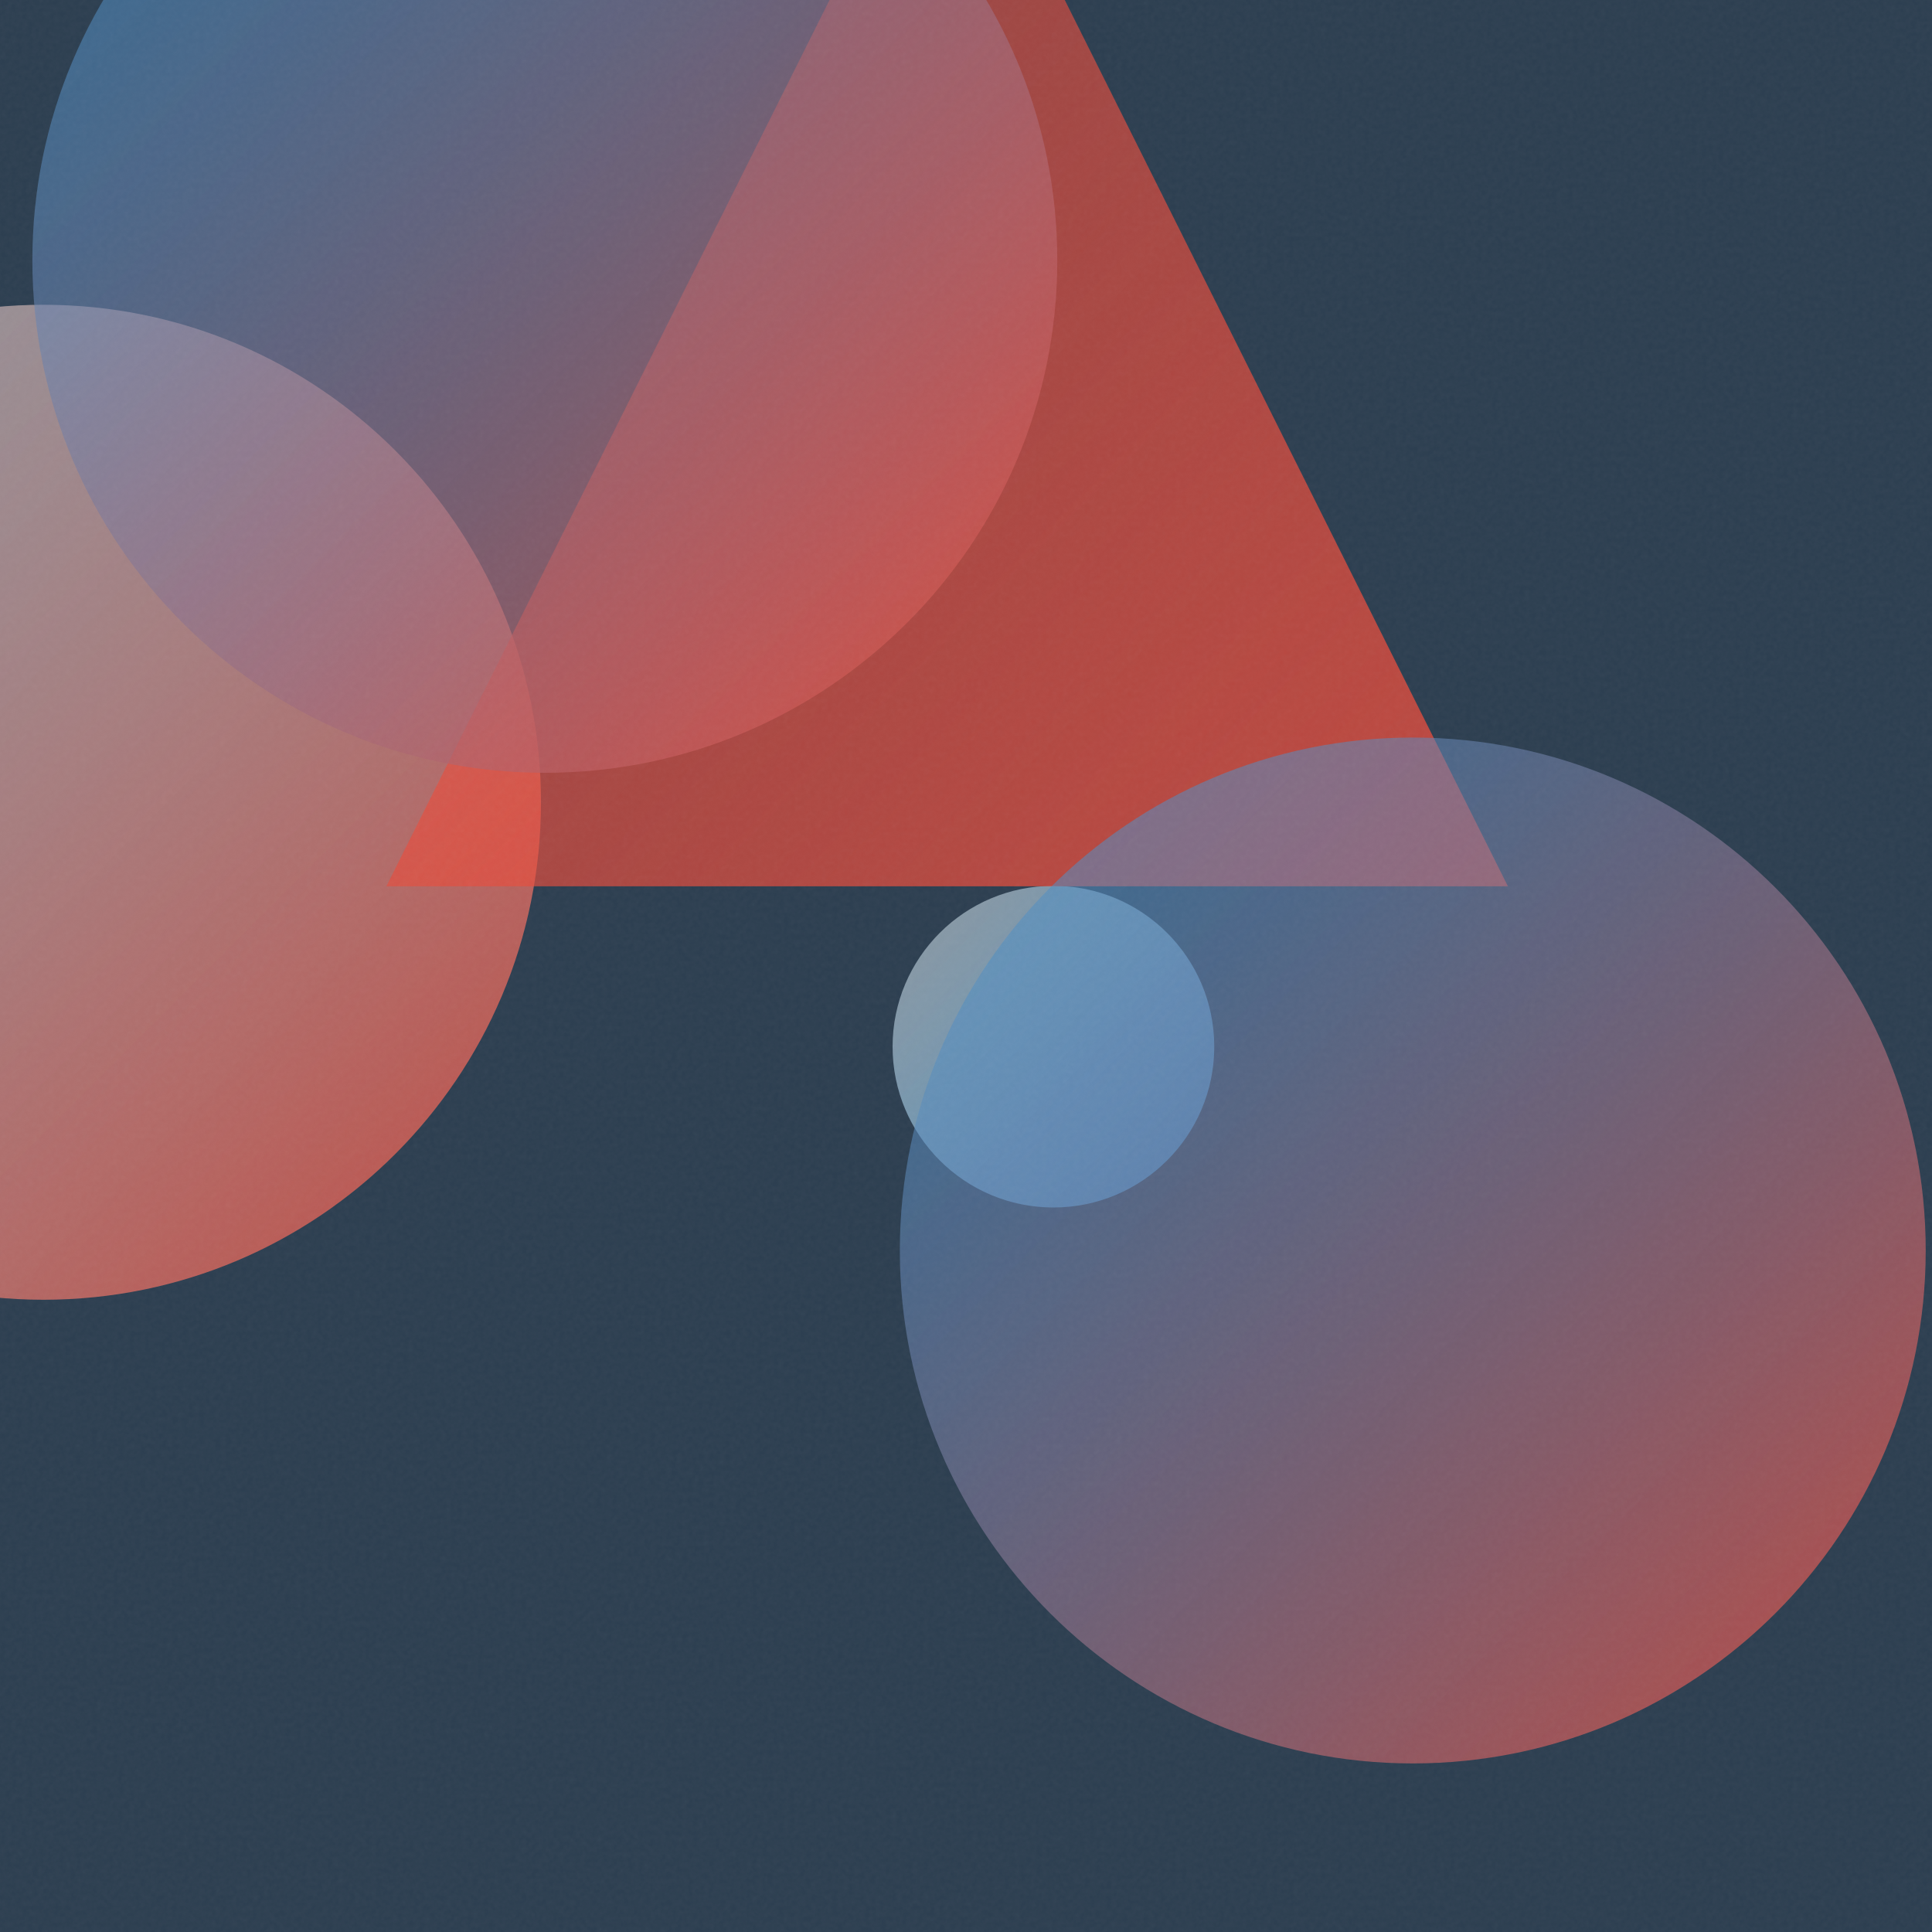
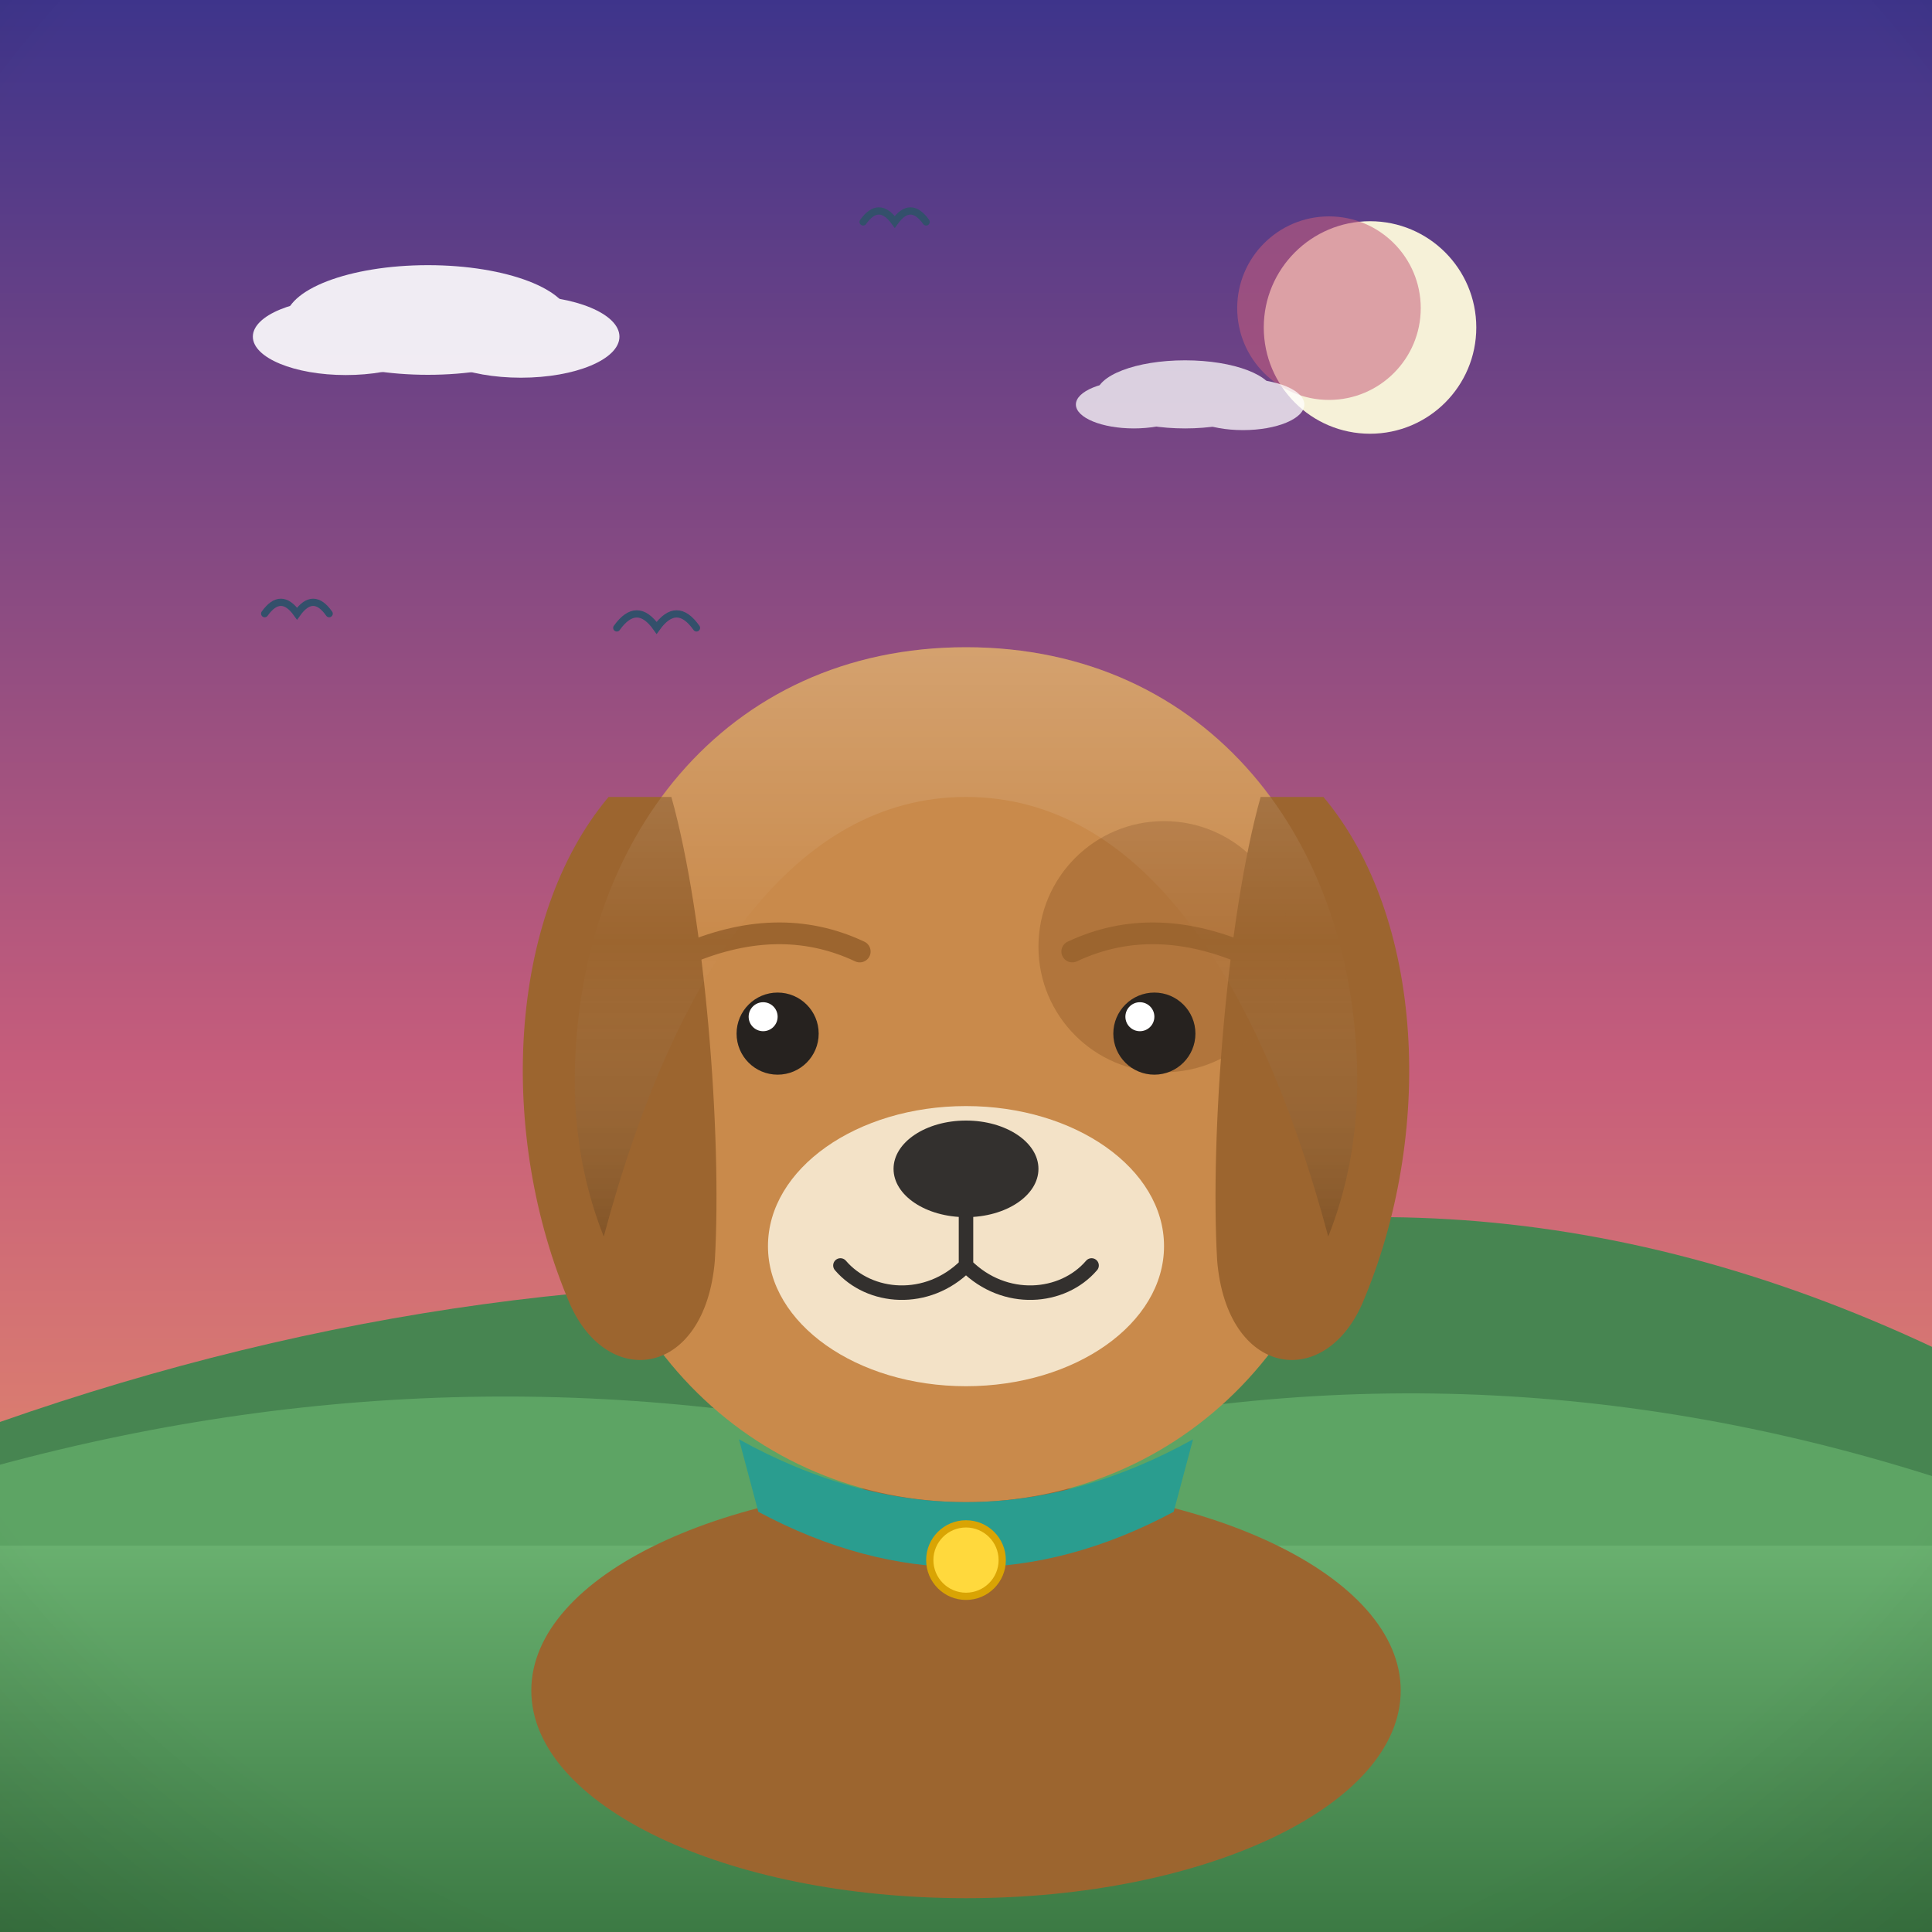
- <svg xmlns="http://www.w3.org/2000/svg" viewBox="0 0 400 400">
+ <svg xmlns="http://www.w3.org/2000/svg" viewBox="0 0 800 800">
  <defs>
-     <linearGradient id="g0" x1="184.8" y1="183.3" x2="251.5" y2="250.0" gradientUnits="userSpaceOnUse">
-       <stop offset="0" stop-color="#ECF0F1" stop-opacity="0.5" />
-       <stop offset="1" stop-color="#3498DB" stop-opacity="0.8" />
+     <linearGradient id="sky" x1="0" y1="0" x2="0" y2="1">
+       <stop offset="0" stop-color="#3d348b" />
+       <stop offset="0.55" stop-color="#c65d7b" />
+       <stop offset="1" stop-color="#f6a860" />
    </linearGradient>
-     <linearGradient id="g1" x1="-94.0" y1="63.2" x2="111.9" y2="269.1" gradientUnits="userSpaceOnUse">
-       <stop offset="0" stop-color="#ECF0F1" stop-opacity="0.5" />
-       <stop offset="1" stop-color="#E74C3C" stop-opacity="0.8" />
+     <radialGradient id="sunG" cx="0.38" cy="0.35" r="0.9">
+       <stop offset="0" stop-color="#fff3b0" />
+       <stop offset="1" stop-color="#ffb703" />
+     </radialGradient>
+     <linearGradient id="ground" x1="0" y1="0" x2="0" y2="1">
+       <stop offset="0" stop-color="#69b06f" />
+       <stop offset="1" stop-color="#3c7a44" />
    </linearGradient>
-     <linearGradient id="g2" x1="80.0" y1="-48.7" x2="312.2" y2="183.5" gradientUnits="userSpaceOnUse">
-       <stop offset="0" stop-color="#E74C3C" stop-opacity="0.5" />
-       <stop offset="1" stop-color="#E74C3C" stop-opacity="0.8" />
+     <linearGradient id="sea" x1="0" y1="0" x2="0" y2="1">
+       <stop offset="0" stop-color="#3d9bc4" />
+       <stop offset="1" stop-color="#1668a0" />
    </linearGradient>
-     <linearGradient id="g3" x1="6.7" y1="-52.2" x2="218.9" y2="160.0" gradientUnits="userSpaceOnUse">
-       <stop offset="0" stop-color="#3498DB" stop-opacity="0.5" />
-       <stop offset="1" stop-color="#E74C3C" stop-opacity="0.8" />
+     <linearGradient id="shade" x1="0" y1="0" x2="0" y2="1">
+       <stop offset="0" stop-color="#ffffff" stop-opacity="0.20" />
+       <stop offset="0.5" stop-color="#ffffff" stop-opacity="0" />
+       <stop offset="1" stop-color="#000000" stop-opacity="0.16" />
    </linearGradient>
-     <linearGradient id="g4" x1="186.3" y1="152.7" x2="398.8" y2="365.2" gradientUnits="userSpaceOnUse">
-       <stop offset="0" stop-color="#3498DB" stop-opacity="0.5" />
-       <stop offset="1" stop-color="#E74C3C" stop-opacity="0.8" />
-     </linearGradient>
-     <filter id="n">
-       <feTurbulence type="fractalNoise" baseFrequency="0.9" numOctaves="2" stitchTiles="stitch" />
-       <feColorMatrix type="saturate" values="0" />
-     </filter>
+     <radialGradient id="vig" cx="0.5" cy="0.42" r="0.85">
+       <stop offset="0.72" stop-color="#000000" stop-opacity="0" />
+       <stop offset="1" stop-color="#000000" stop-opacity="0.20" />
+     </radialGradient>
  </defs>
-   <rect width="400" height="400" fill="#2C3E50" />
-   <circle cx="218.1" cy="216.7" r="33.3" fill="url(#g0)" />
-   <circle cx="9.0" cy="166.1" r="103.0" fill="url(#g1)" />
-   <path d="M 196.1 -48.7 L 312.2 183.5 L 80.0 183.5 Z" fill="url(#g2)" />
-   <circle cx="112.8" cy="53.9" r="106.1" fill="url(#g3)" />
-   <circle cx="292.5" cy="258.9" r="106.2" fill="url(#g4)" />
-   <rect width="400" height="400" filter="url(#n)" opacity="0.05" />
+   <rect width="800" height="800" fill="url(#sky)" />
+   <circle cx="567.3" cy="135.6" r="44" fill="#f6f1d8" />
+   <circle cx="550.3" cy="127.6" r="38" fill="#c65d7b" opacity="0.55" />
+   <g fill="#ffffff" opacity="0.9">
+     <ellipse cx="177.2" cy="132.5" rx="59" ry="22.7" />
+     <ellipse cx="143.2" cy="139.4" rx="38.5" ry="15.9" />
+     <ellipse cx="215.7" cy="139.4" rx="40.8" ry="17" />
+   </g>
+   <g fill="#ffffff" opacity="0.75">
+     <ellipse cx="490.7" cy="163.3" rx="36.7" ry="14.1" />
+     <ellipse cx="469.5" cy="167.5" rx="24" ry="9.9" />
+     <ellipse cx="514.7" cy="167.5" rx="25.4" ry="10.6" />
+   </g>
+   <path d="M0 684 L0 588.8 Q 200 518.8 400 533.9 Q 600 463.9 800 557.7 L800 684 Z" fill="#478551" />
+   <path d="M0 730 L0 606.5 Q 200 552.5 400 601.8 Q 600 547.8 800 611.2 L800 730 Z" fill="#5da464" />
+   <rect y="640" width="800" height="160" fill="url(#ground)" />
+   <path d="M 109.6 254.1 Q 116.3 244.7 123 254.1 Q 129.7 244.7 136.3 254.1" fill="none" stroke="#33506b" stroke-width="3" stroke-linecap="round" />
+   <path d="M 255.4 260 Q 263.7 248.4 271.9 260 Q 280.2 248.4 288.4 260" fill="none" stroke="#33506b" stroke-width="3" stroke-linecap="round" />
+   <path d="M 357.4 91.9 Q 363.9 82.8 370.5 91.9 Q 377 82.8 383.5 91.9" fill="none" stroke="#33506b" stroke-width="3" stroke-linecap="round" />
+   <g transform="translate(400 0) scale(-1 1) translate(-400 0)">
+     <ellipse cx="400" cy="700" rx="180" ry="86" fill="#9c652f" />
+     <path d="M400 268 C 300 268 238 348 238 448 C 238 552 312 622 400 622 C 488 622 562 552 562 448 C 562 348 500 268 400 268 Z" fill="#c98a4b" />
+     <path d="M252 330 C 210 380 206 470 236 540 C 252 576 292 570 296 522 C 299 470 292 380 278 330 Z" fill="#9c652f" />
+     <path d="M548 330 C 590 380 594 470 564 540 C 548 576 508 570 504 522 C 501 470 508 380 522 330 Z" fill="#9c652f" />
+     <circle cx="318" cy="392" r="52" fill="#9c652f" opacity="0.55" />
+     <ellipse cx="400" cy="516" rx="82" ry="58" fill="#f3e2c7" />
+     <ellipse cx="400" cy="484" rx="30" ry="20" fill="#33302e" />
+     <path d="M400 504 L400 524 M400 524 C 384 540 360 538 348 524 M400 524 C 416 540 440 538 452 524" stroke="#33302e" stroke-width="6" fill="none" stroke-linecap="round" />
+     <circle cx="322" cy="428" r="17" fill="#26221f" />
+     <circle cx="478" cy="428" r="17" fill="#26221f" />
+     <circle cx="328" cy="421" r="6" fill="#ffffff" />
+     <circle cx="484" cy="421" r="6" fill="#ffffff" />
+     <path d="M282 396 Q 322 378 356 394 M444 394 Q 478 378 518 396" stroke="#9c652f" stroke-width="9" fill="none" stroke-linecap="round" />
+     <path d="M238 448 C 238 348 300 268 400 268 C 500 268 562 348 562 448 C 562 470 558 492 550 512 C 520 400 470 330 400 330 C 330 330 280 400 250 512 C 242 492 238 470 238 448 Z" fill="url(#shade)" />
+     <path d="M306 596 Q 400 648 494 596 L 486 626 Q 400 672 314 626 Z" fill="#2a9d8f" />
+     <circle cx="400" cy="646" r="15" fill="#ffd93d" stroke="#d9a404" stroke-width="3" />
+   </g>
+   <rect width="800" height="800" fill="url(#vig)" />
</svg>
